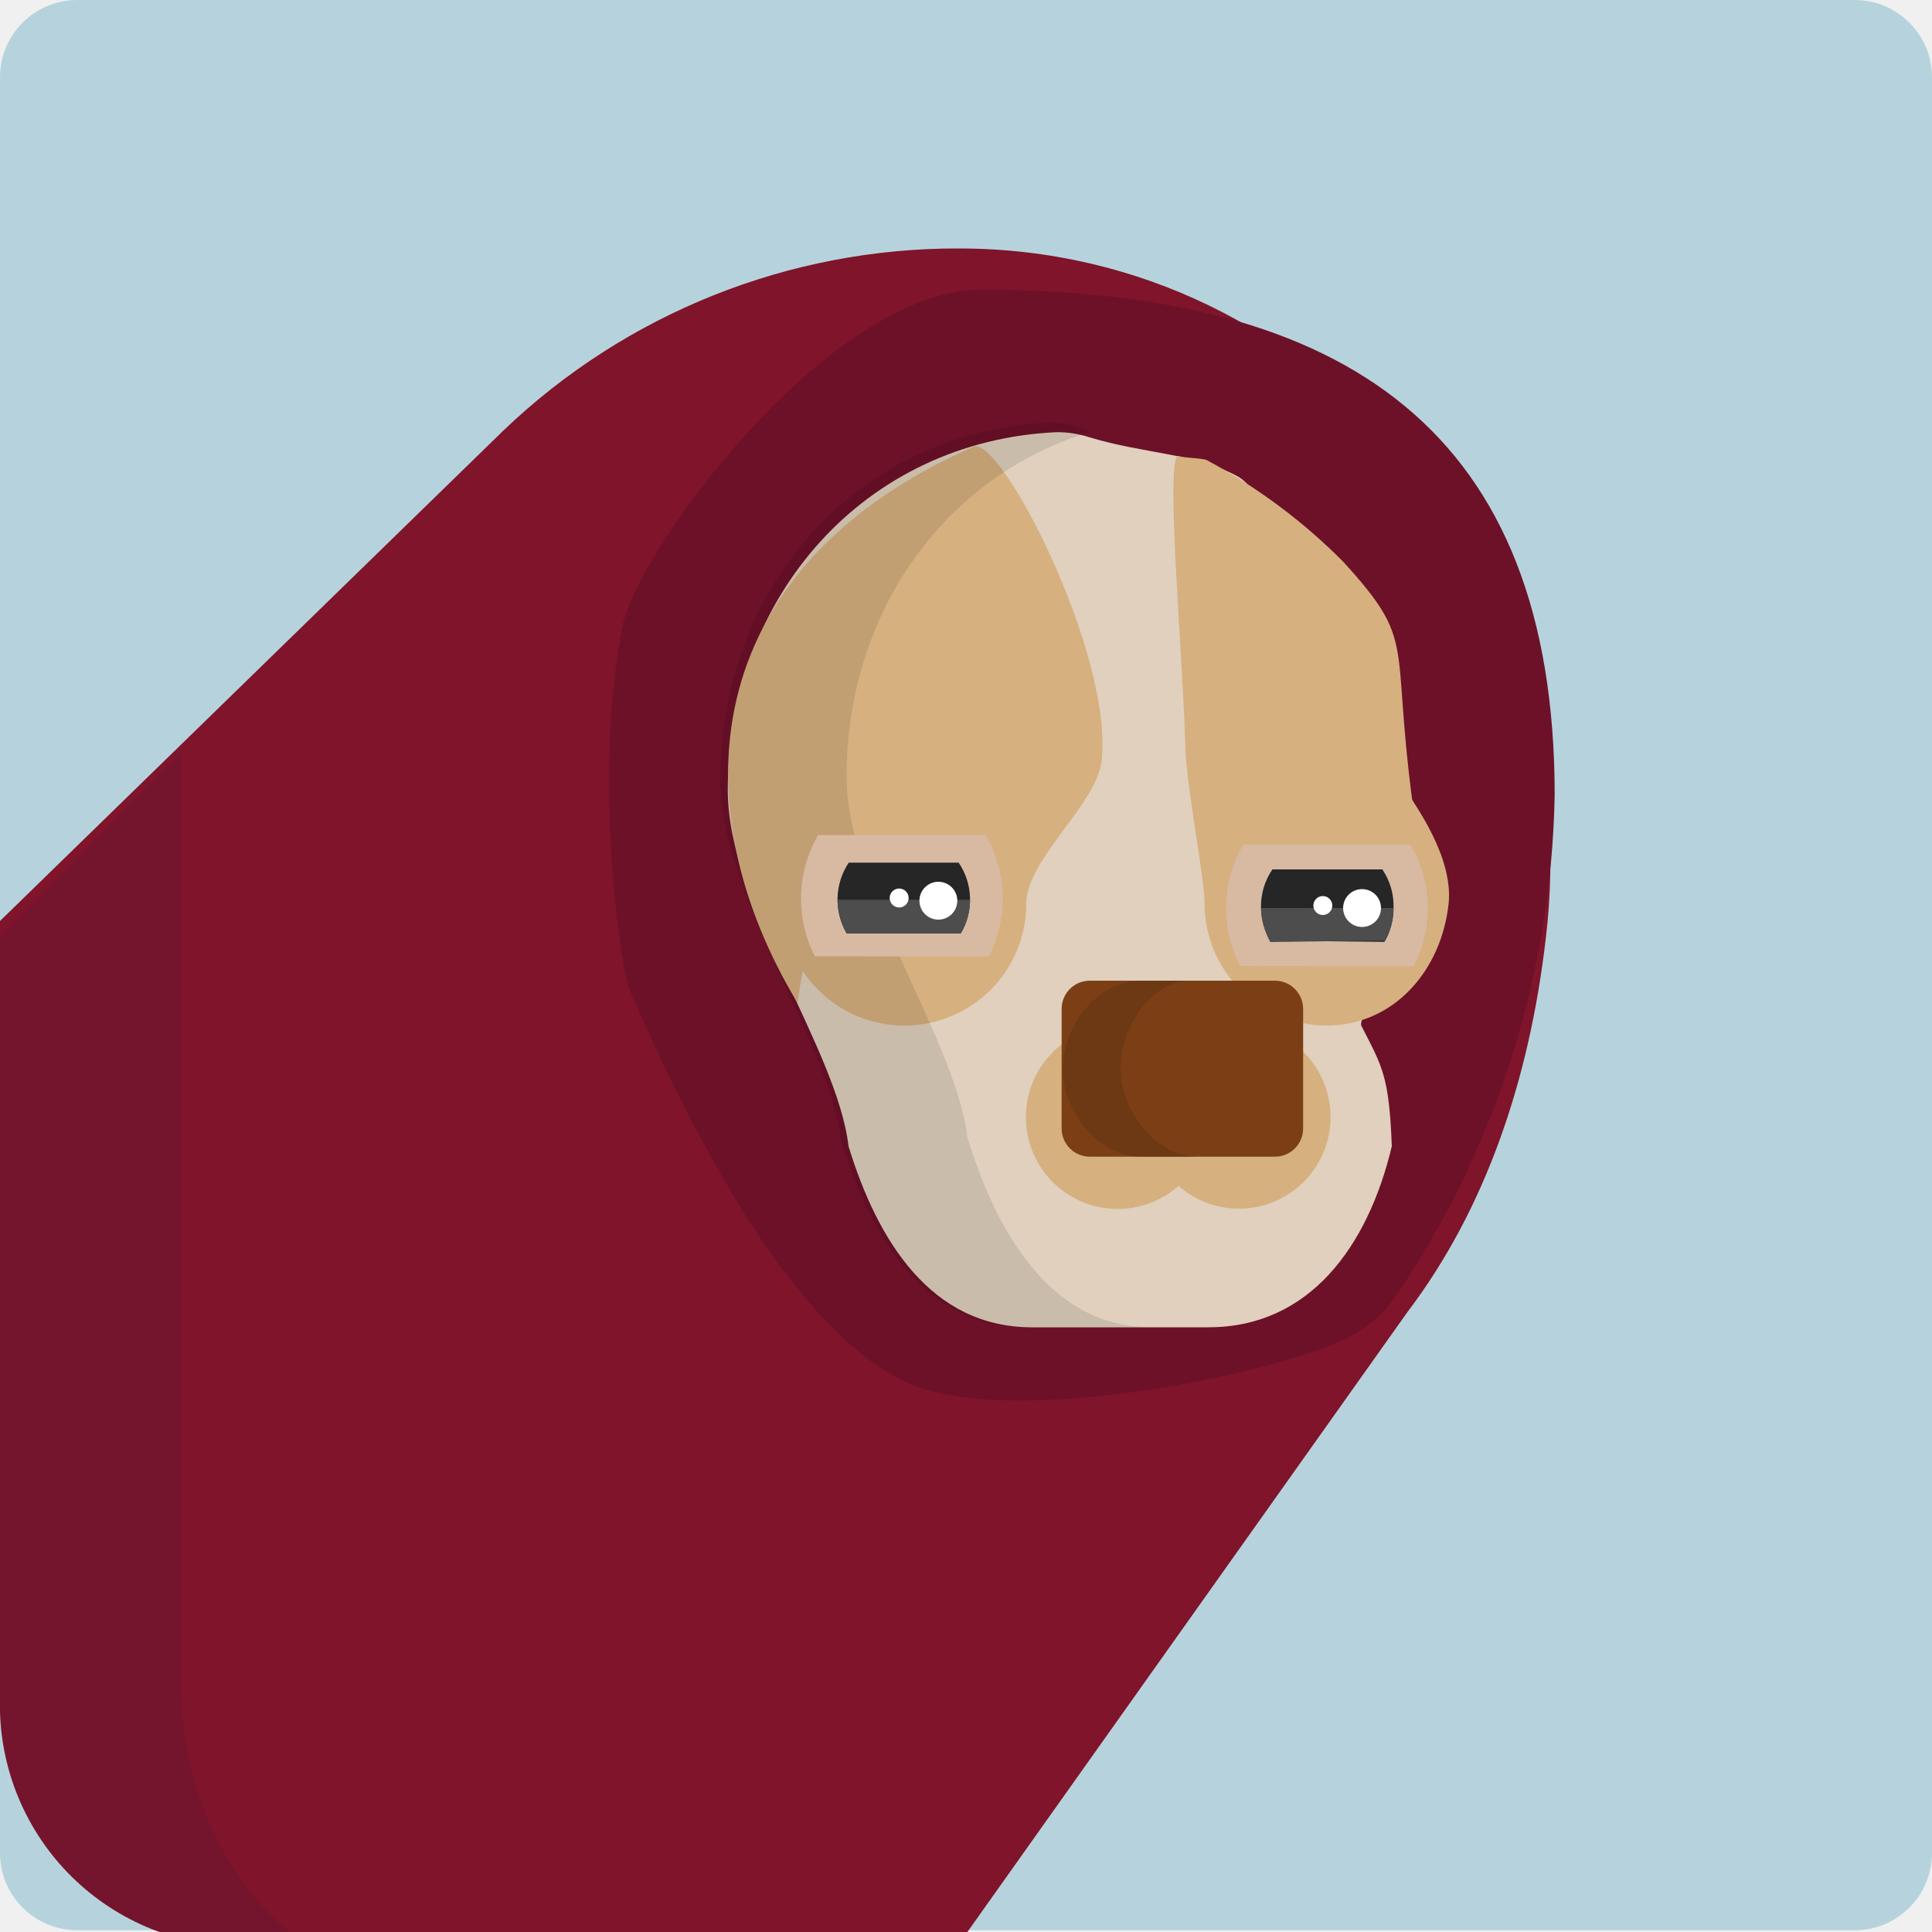
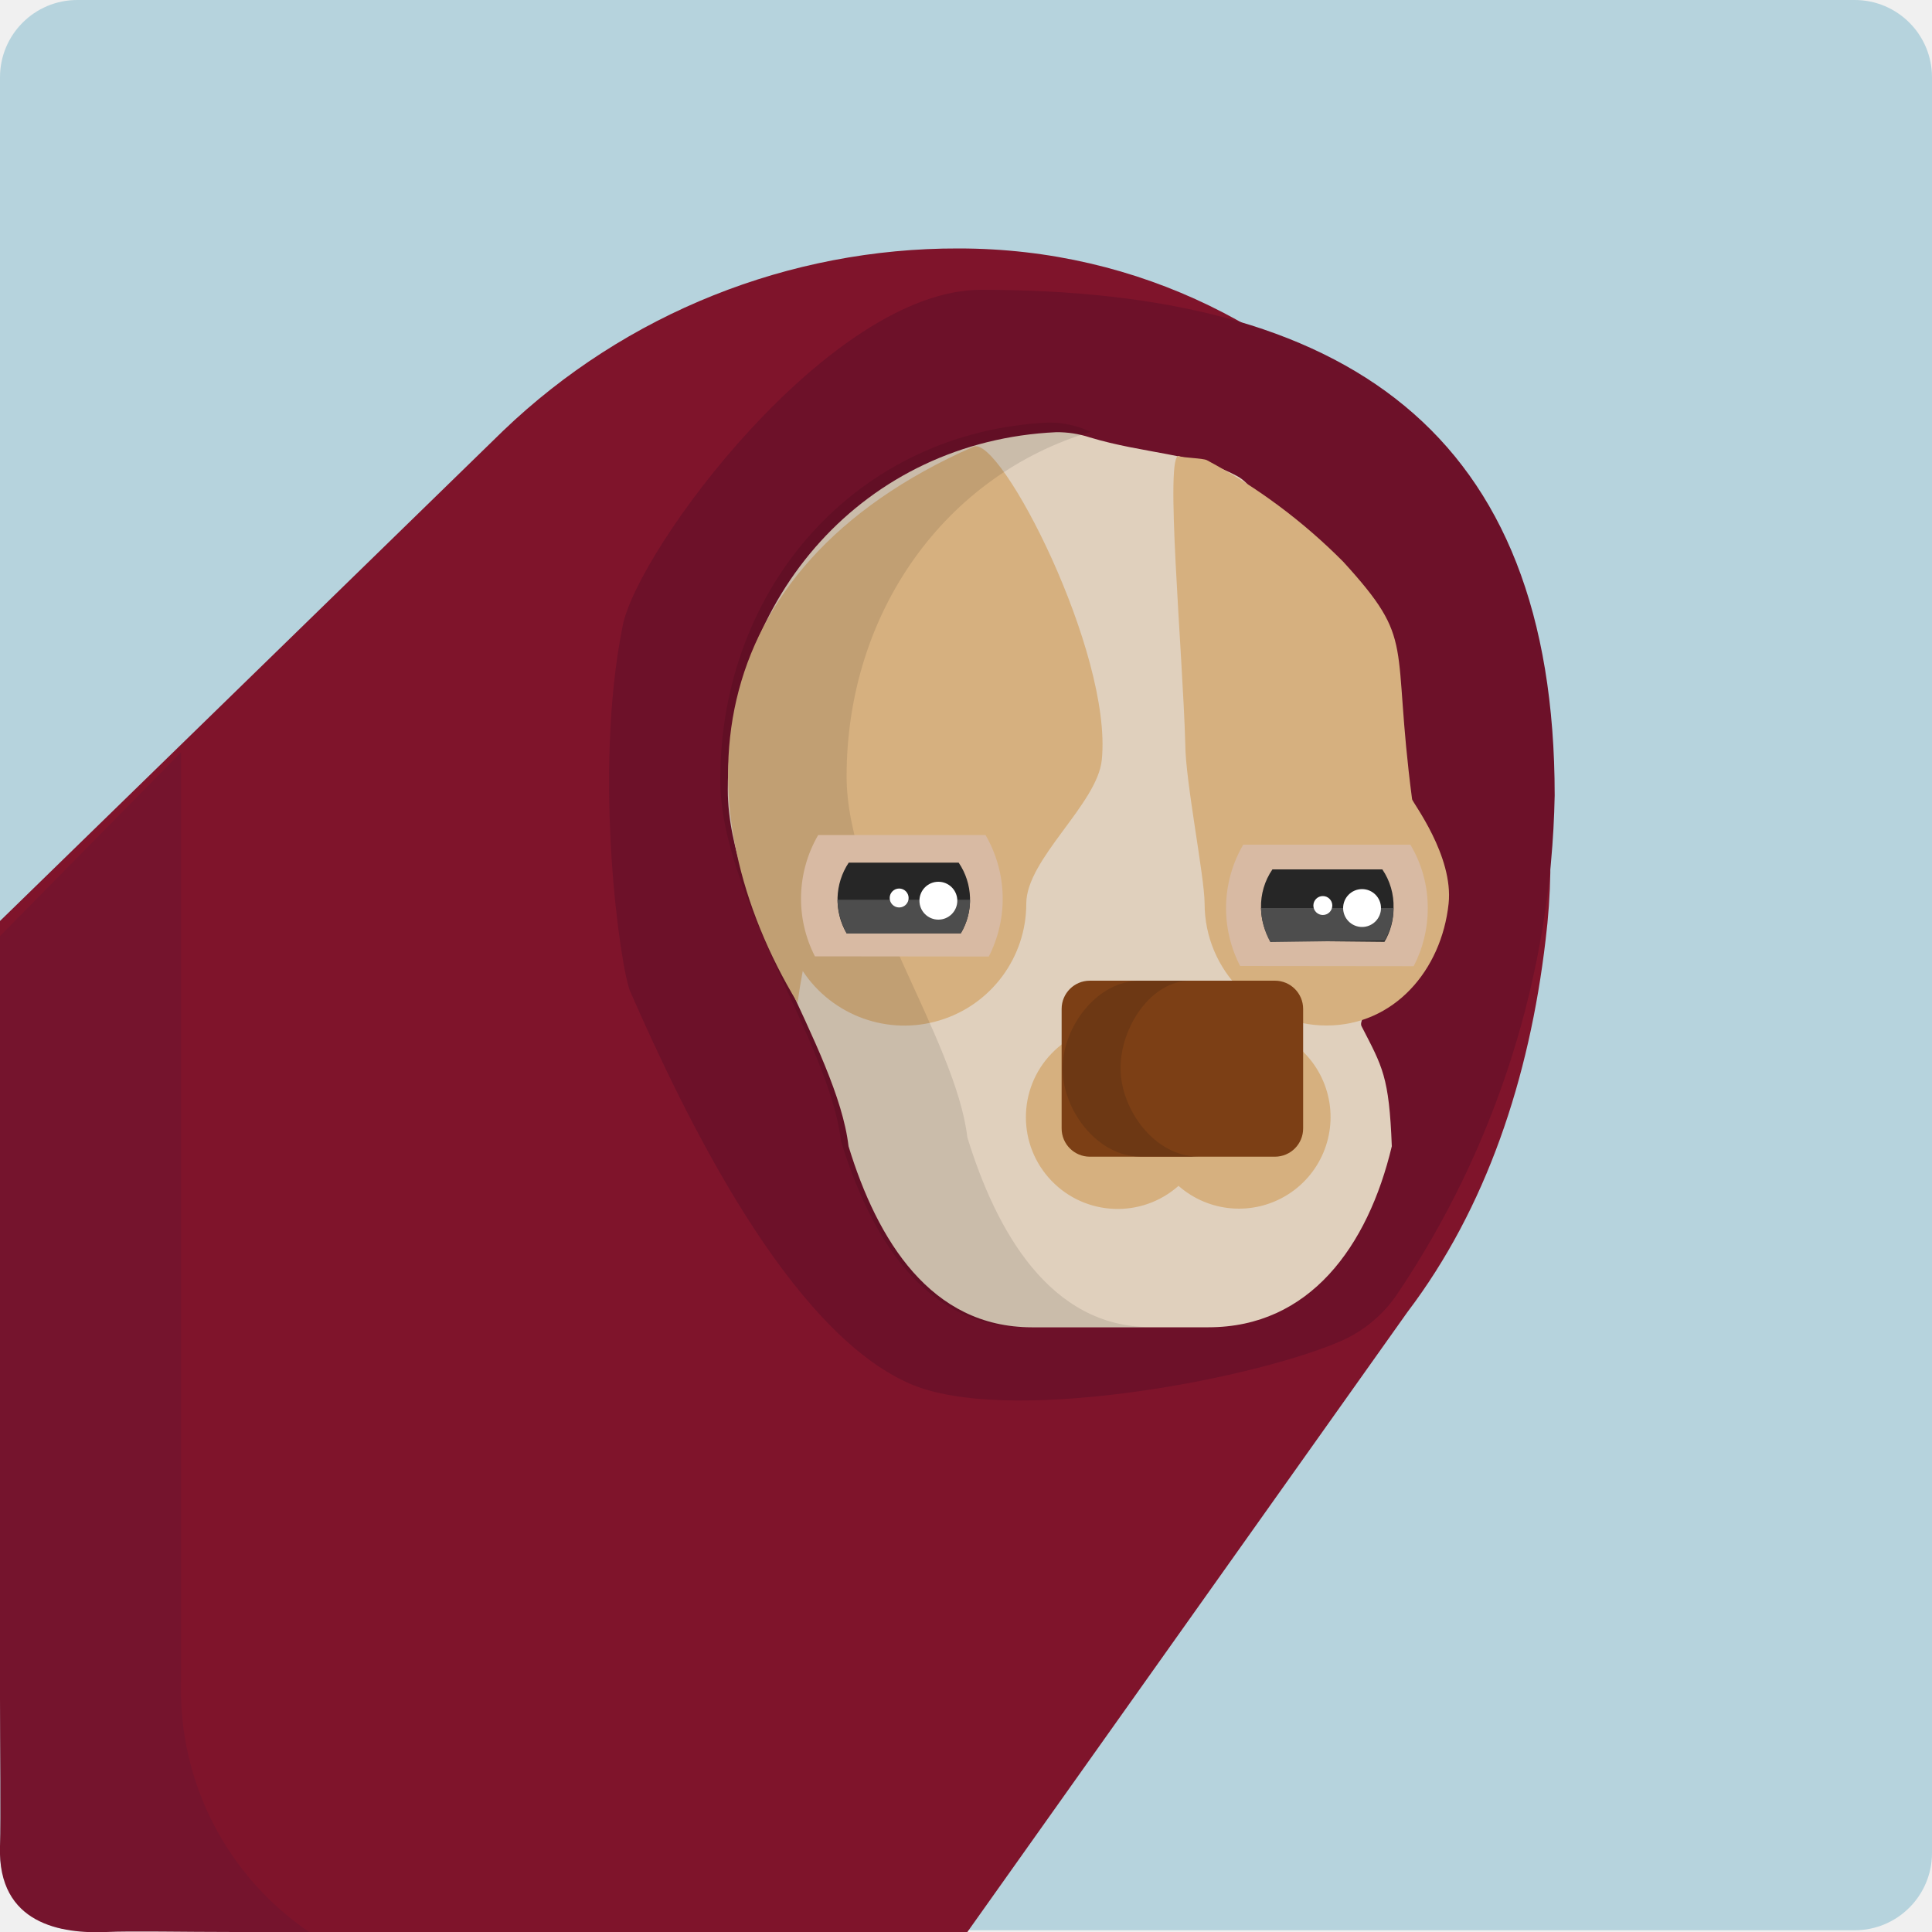
<svg xmlns="http://www.w3.org/2000/svg" viewBox="0 0 100 100">
  <defs>
    <style>.cls-1{fill:#b6d3dd;}.cls-2{fill:#7f142b;}.cls-3{fill:#6d1129;}.cls-4{fill:#e0d0bd;}.cls-5{fill:#d6b07f;}.cls-6{fill:#d8baa3;}.cls-7{fill:#262626;}.cls-8{fill:#4d4d4d;}.cls-9{fill:#fff;}.cls-10{opacity:0.1;}.cls-11{fill:#7c3f15;}.cls-12{fill:#6d3814;}.cls-13{fill:#75142d;}</style>
  </defs>
  <g id="dog_in_sleeve" data-name="dog in sleeve">
    <path class="cls-1" d="M96,99.91H4a4,4,0,0,1-4-4V4A4,4,0,0,1,4,0H96a4,4,0,0,1,4,4V95.91A4,4,0,0,1,96,99.91Z" />
    <path class="cls-2" d="M80,48.65C82.3,30,68.4,12.86,49.62,12.86a33.95,33.95,0,0,0-23.57,9.43L0,47.67V87.15A12.81,12.81,0,0,0,12.77,100L50,100.1,72.85,67.91C76.93,62.53,79.16,55.82,80,48.65Z" />
    <path class="cls-3" d="M80.47,41.17C80.47,22.31,69.66,15,50.78,15,42.94,15,33,28.45,32.23,32.39c-1.57,7.81-.1,17.83.39,18.93C35.55,58,40.85,68.87,47.07,71.61c4.9,2.17,17.34-.12,22.13-2.11a6.83,6.83,0,0,0,3.06-2.43A47.83,47.83,0,0,0,80.47,41.17Z" />
    <path class="cls-4" d="M70.47,53.11c-.27-.52,2.12-3,2.06-3.61-.39-3.44.26-4.48.26-8.33,0-5.54-3.52-5.71-5.28-12.36-1.9-.65-2-3.38-3.48-4.17-2.21-1.19-4.81-1.15-7.62-2a5.41,5.41,0,0,0-1.74-.27c-9.89.46-17,8.47-17,18.52,0,5.95,5.66,13.37,6.25,18.44,1.49,4.87,4.26,9.37,9.48,9.37h9.15c5.22,0,8.25-4.17,9.49-9.37C71.9,55.71,71.56,55.23,70.47,53.11Z" />
    <g id="eyes">
      <path class="cls-5" d="M69.53,29.08a29.63,29.63,0,0,0-7.06-5.26c-.21-.11-1.24-.12-1.43-.21-.79-.38.18,10.17.31,14.9,0,1.89,1,6.89,1,8.26a6.32,6.32,0,0,0,6.31,6.31c3.49,0,5.95-2.85,6.32-6.31.26-2.47-1.87-5.24-1.89-5.4C72,33.08,73.32,33.24,69.53,29.08Z" />
      <path class="cls-5" d="M50.39,23.12C35.81,29.53,35.29,42,41.28,51.91q.12-.87.27-1.65a6.31,6.31,0,0,0,11.57-3.49c0-2.31,3.69-5.16,3.91-7.45C57.58,33.77,51.78,22.51,50.39,23.12Z" />
      <path class="cls-6" d="M64.19,50a6.51,6.51,0,0,1,.16-6.28H73a6.33,6.33,0,0,1,.9,3.29,6.42,6.42,0,0,1-.73,3" />
      <path class="cls-7" d="M65.75,48.69A3.41,3.41,0,0,1,65.27,47,3.37,3.37,0,0,1,65.86,45h5.69A3.37,3.37,0,0,1,72.13,47a3.44,3.44,0,0,1-.47,1.75" />
      <path class="cls-8" d="M71.67,48.68A3.49,3.49,0,0,0,72.13,47H65.27a3.89,3.89,0,0,0,.48,1.76" />
      <circle class="cls-9" cx="70.5" cy="47" r="0.98" />
      <circle class="cls-9" cx="68.47" cy="46.87" r="0.49" />
      <g id="eyes-2" data-name="eyes">
        <path class="cls-10" d="M59.55,68.69c-5.22,0-8-5-9.48-9.82-.59-5.08-6.25-12.73-6.25-18.68,0-8.5,5.11-15.61,12.67-17.85-.16,0-.31-.12-.47-.17a5.18,5.18,0,0,0-1.74-.3c-9.89.46-17,8.46-17,18.5,0,6,5.67,13.62,6.25,18.7,1.5,4.87,4.27,9.62,9.49,9.62h6.51Z" />
        <path class="cls-6" d="M42.18,49.5a6.55,6.55,0,0,1,.17-6.28c3,0,5.48,0,8.66,0a6.57,6.57,0,0,1,.17,6.29" />
        <path class="cls-7" d="M43.82,48.31a3.46,3.46,0,0,1,.11-3.66h5.69a3.41,3.41,0,0,1,.11,3.66" />
        <path class="cls-8" d="M49.74,48.3a3.4,3.4,0,0,0,.47-1.73H43.35a3.72,3.72,0,0,0,.48,1.75" />
        <circle class="cls-9" cx="48.57" cy="46.62" r="0.98" />
        <circle class="cls-9" cx="46.54" cy="46.48" r="0.49" />
      </g>
    </g>
    <path class="cls-5" d="M64.13,53.08A4.76,4.76,0,0,0,61,54.27a4.75,4.75,0,1,0,0,7.11,4.74,4.74,0,1,0,3.13-8.3Z" />
    <rect id="nose" class="cls-11" x="54.95" y="50.76" width="12.5" height="9.11" rx="1.46" ry="1.46" />
    <path class="cls-12" d="M62,59.86c-2.22,0-4-2.42-4-4.57s1.59-4.53,3.61-4.53H59c-2.22,0-4,2.39-4,4.55s1.81,4.55,4,4.55h3Z" />
-     <path class="cls-13" d="M9.37,87.1V38.94L0,48.45V87.93a12.49,12.49,0,0,0,12.38,12.81h3.53C12,98,9.37,93,9.37,87.1Z" />
+     <path class="cls-13" d="M9.37,87.1V38.94L0,48.45V87.93c0,2.41.05,6.17,0,7.64-.13,4.05,3.22,4.53,5.51,4.43,1.28-.06,3.92,0,6.67,0H16A15.15,15.15,0,0,1,9.37,87.1Z" />
  </g>
</svg>
